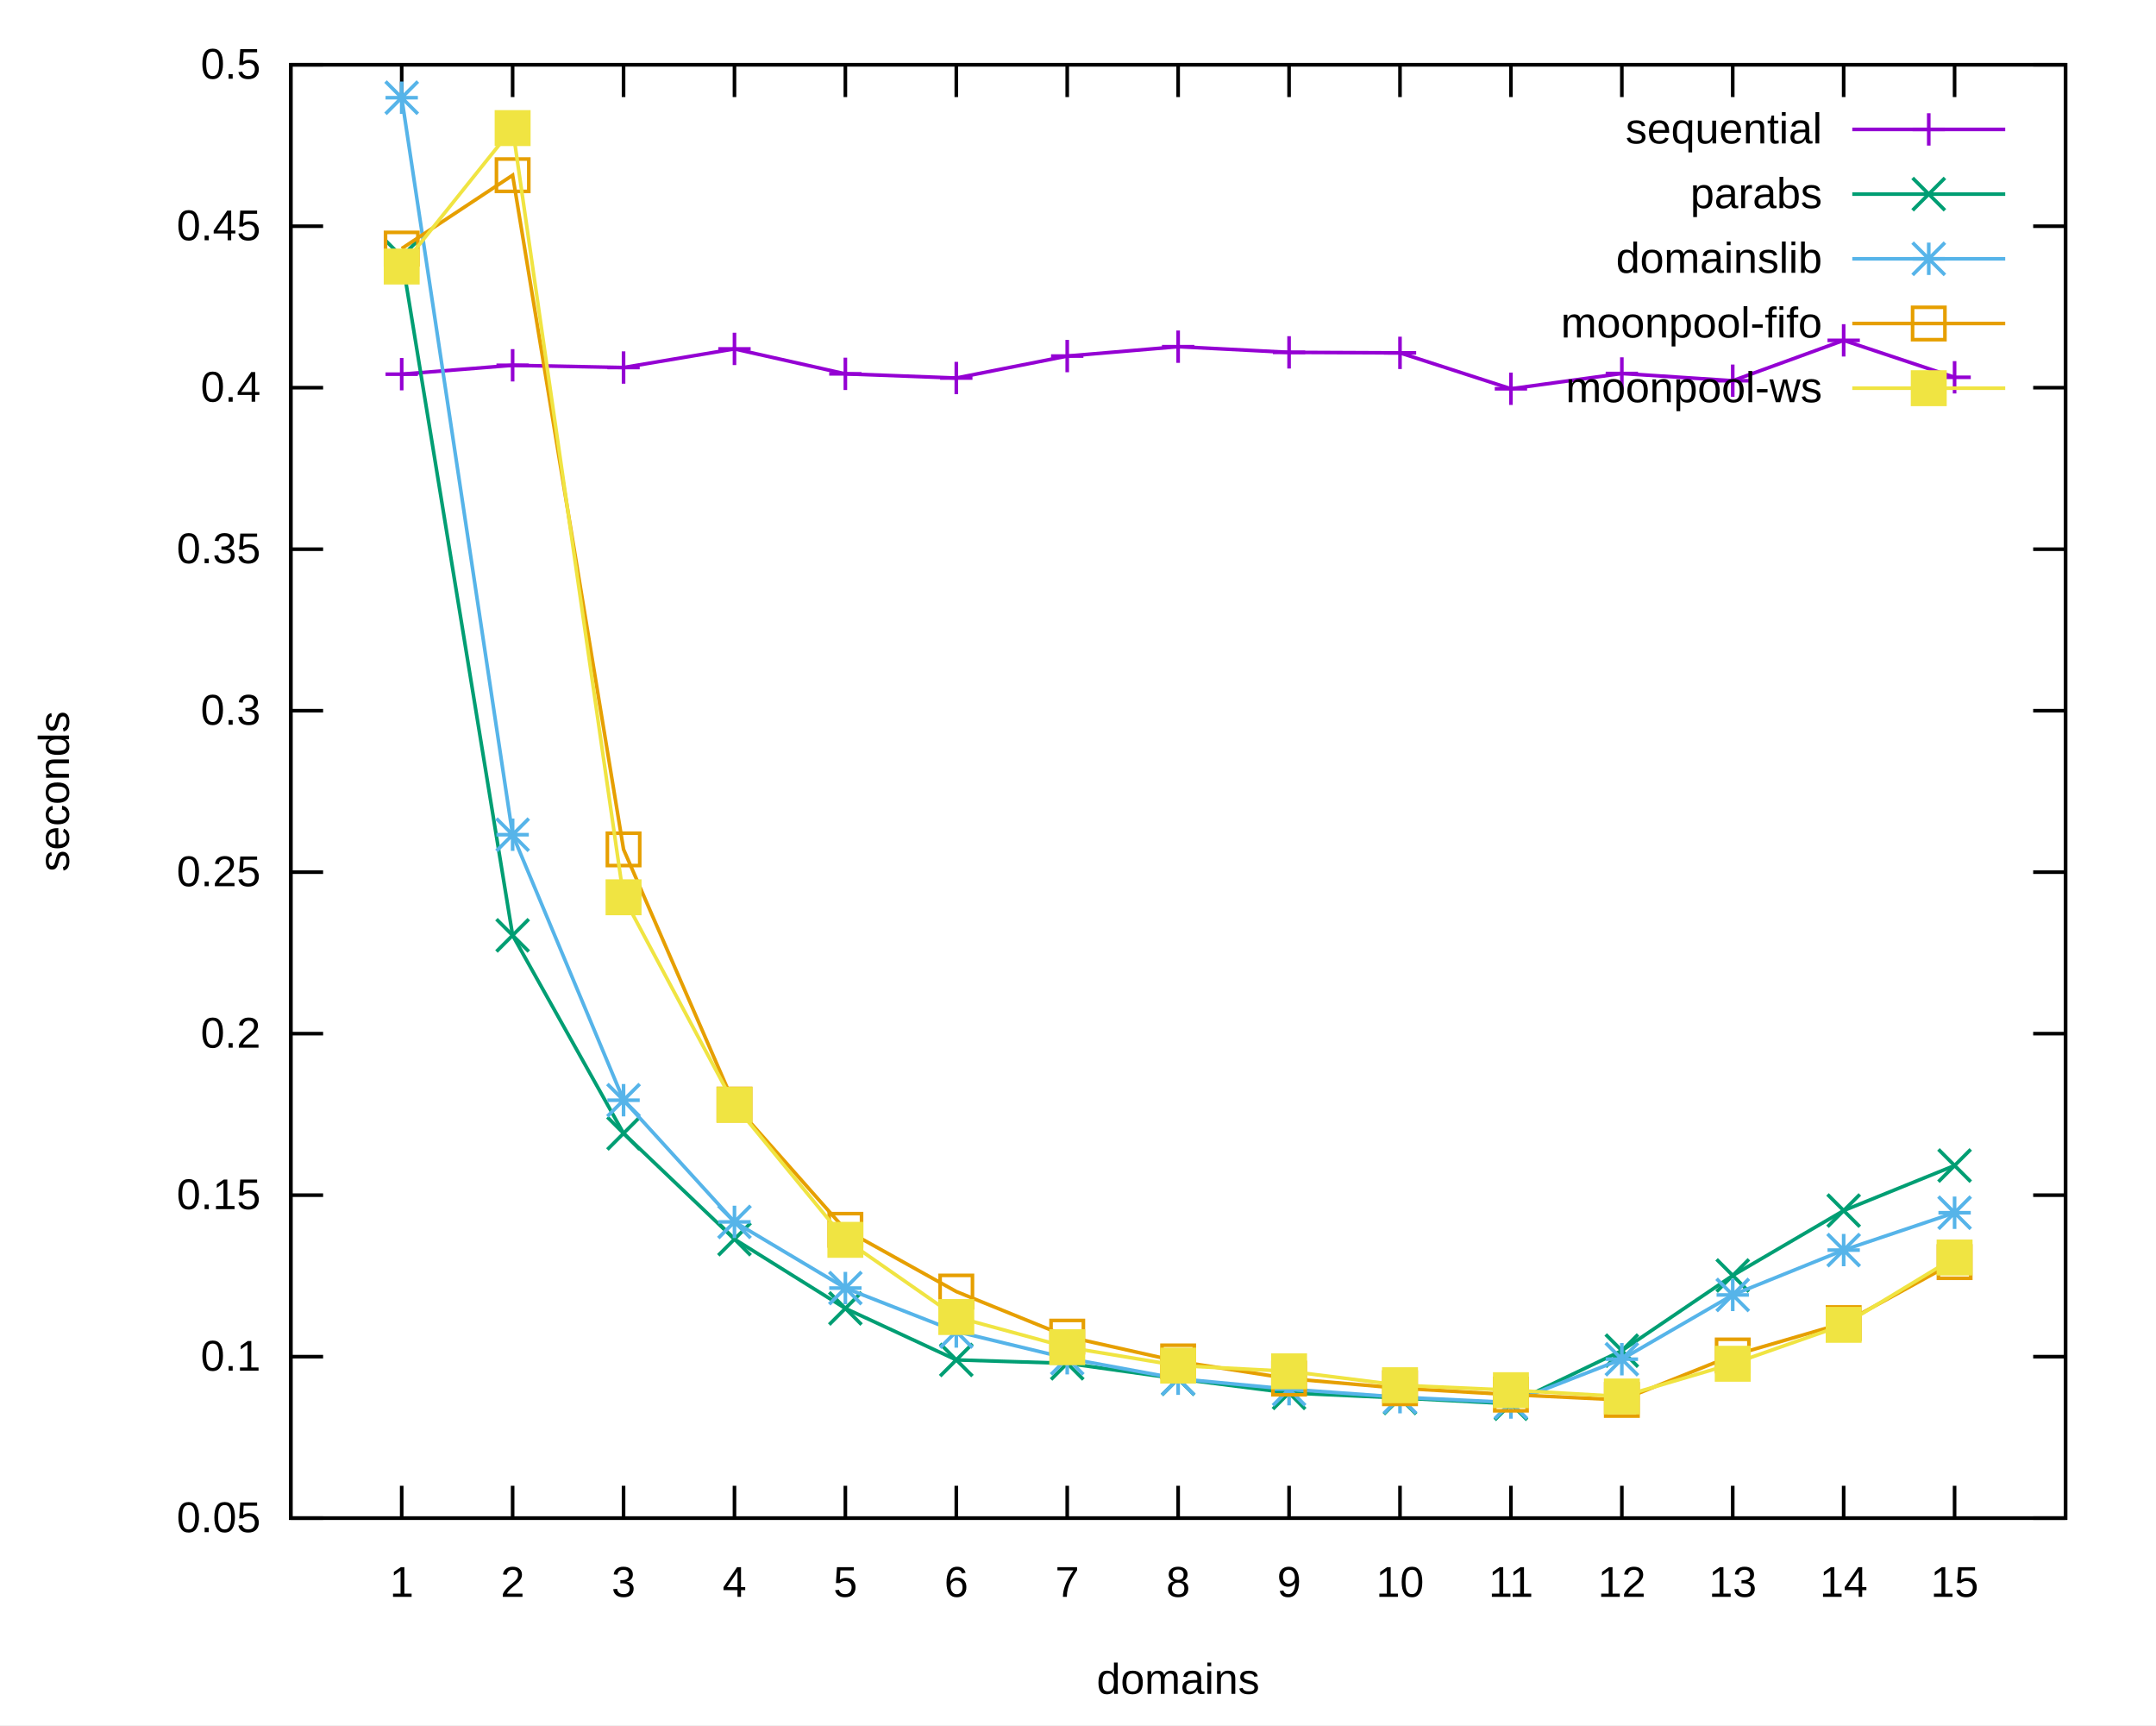
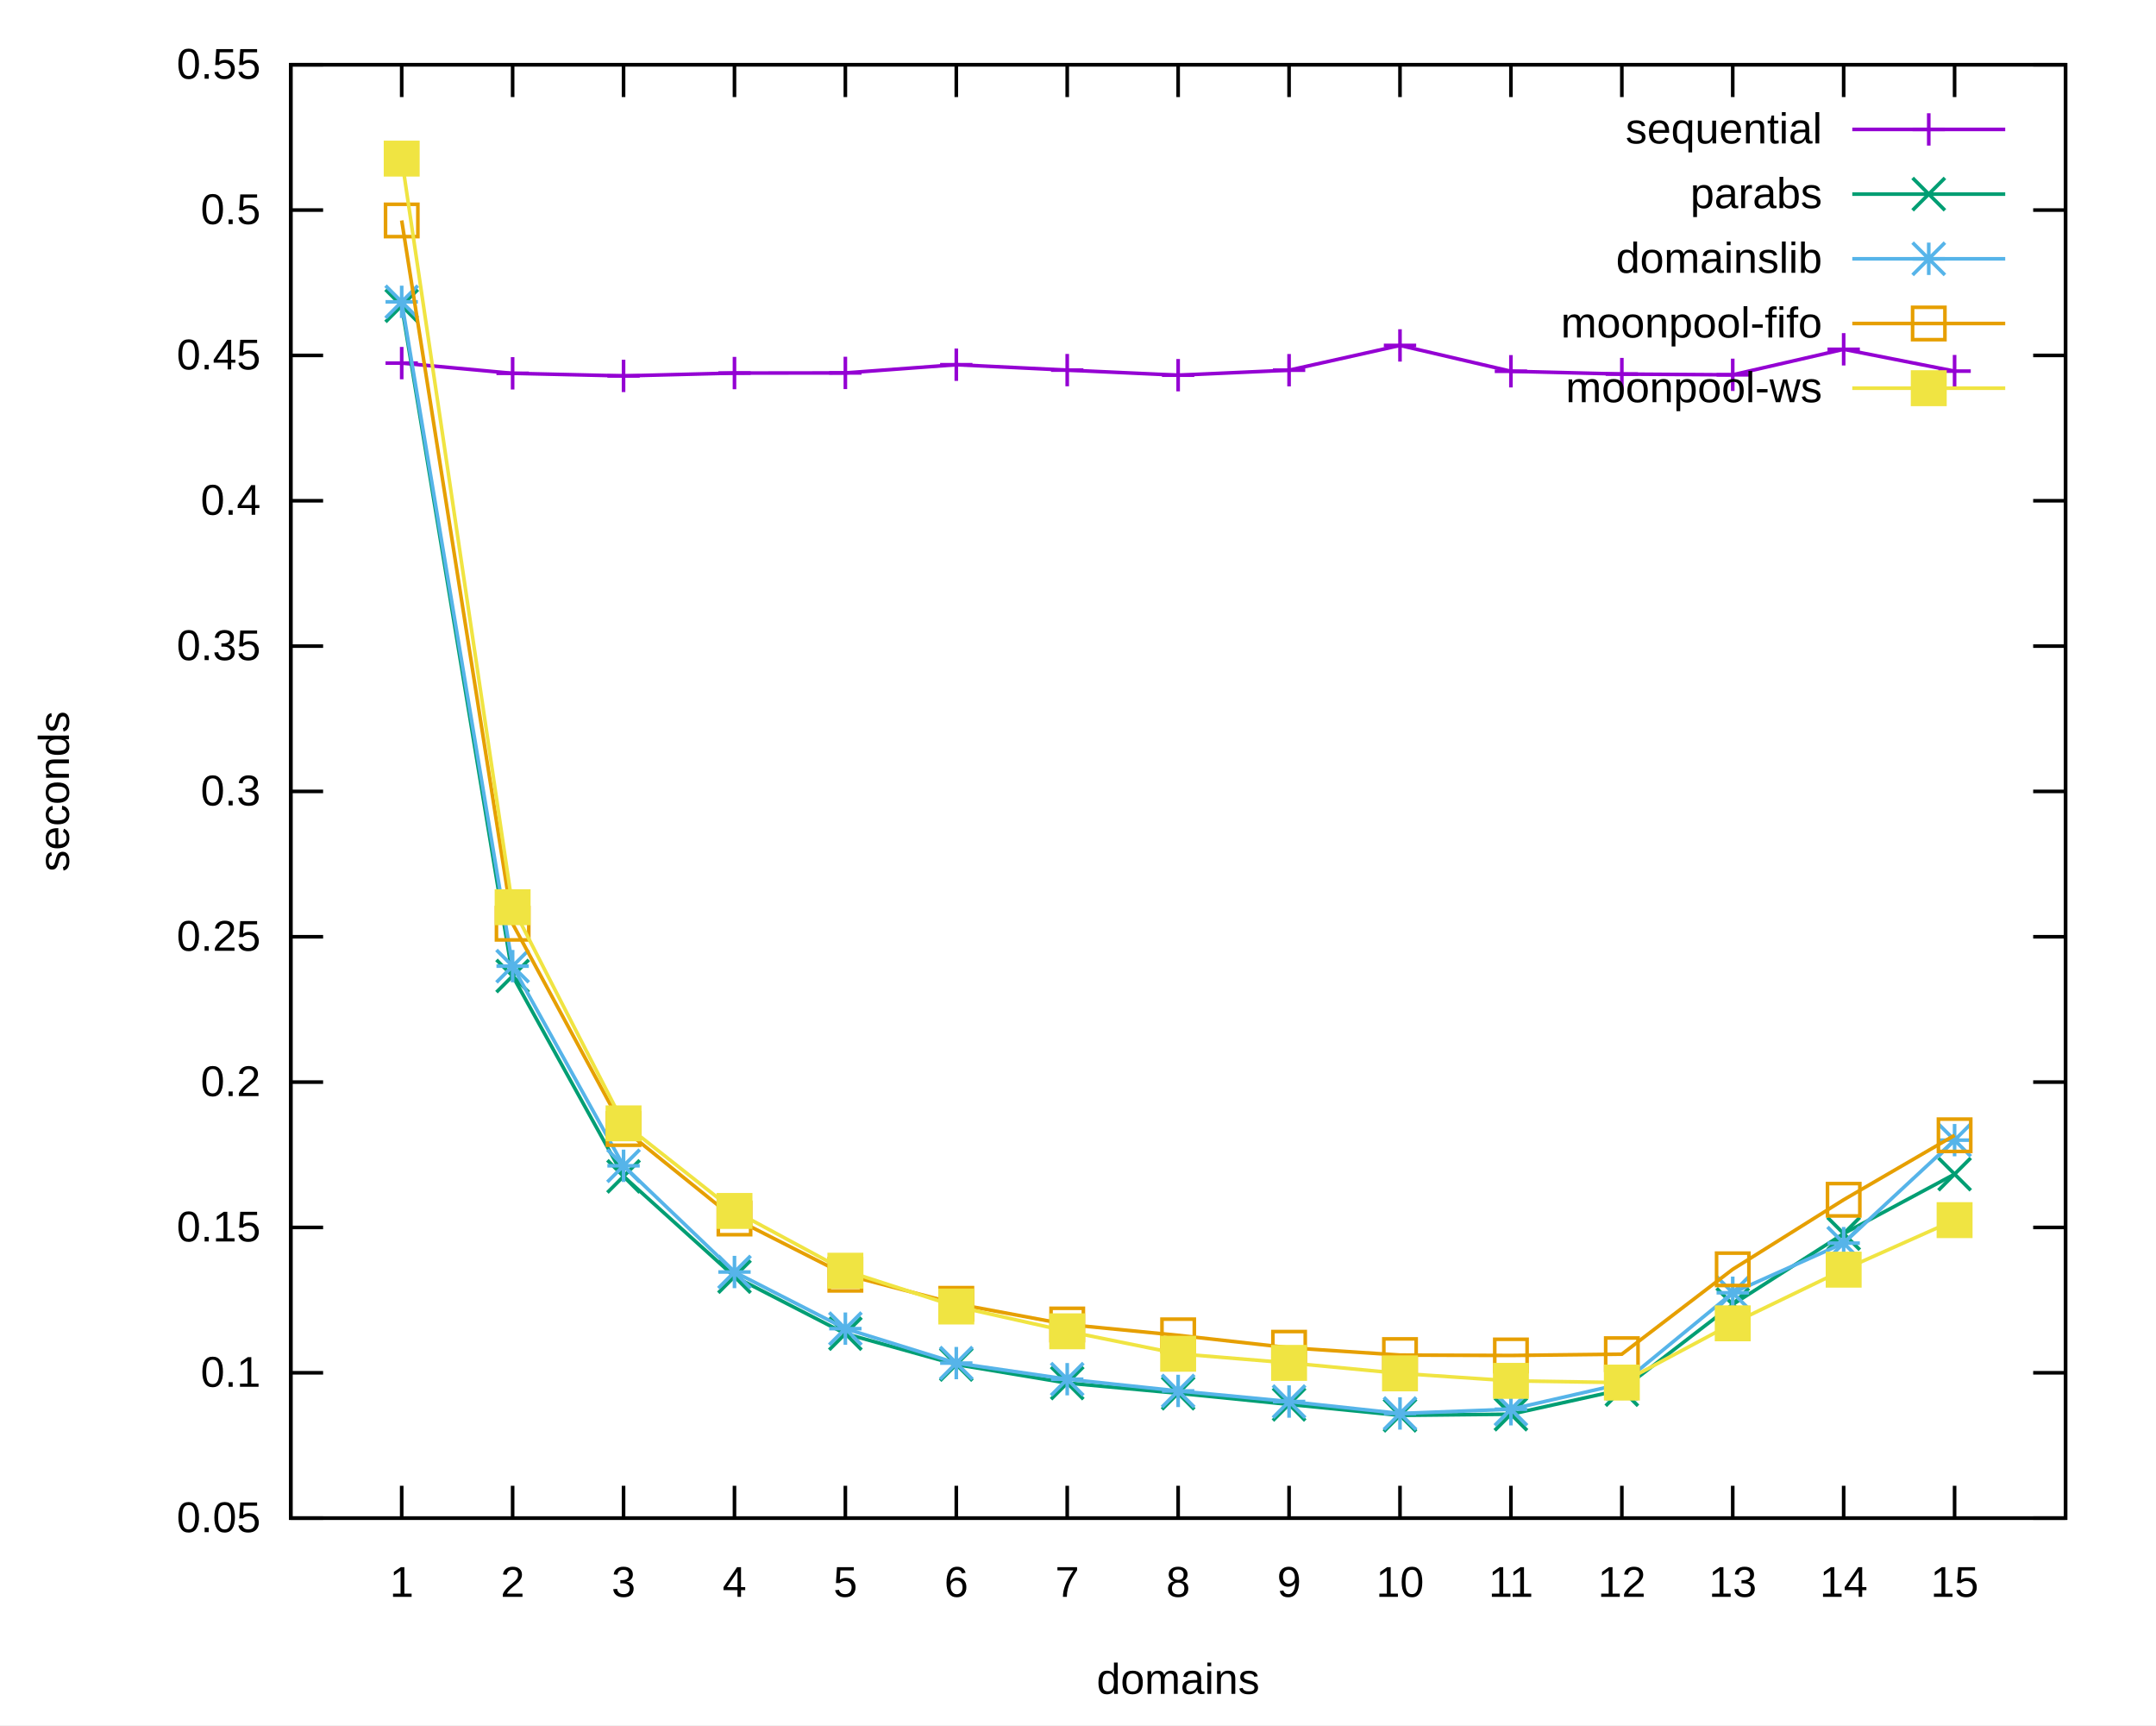
<svg xmlns="http://www.w3.org/2000/svg" xmlns:xlink="http://www.w3.org/1999/xlink" viewBox="0 0 600 480">
  <g id="gnuplot_canvas">
    <rect x="0" y="0" width="600" height="480" fill="#ffffff" />
    <defs>
      <circle id="gpDot" r="0.5" stroke-width="0.5" stroke="currentColor" />
      <path id="gpPt0" stroke-width="0.222" stroke="currentColor" d="M-1,0 h2 M0,-1 v2" />
      <path id="gpPt1" stroke-width="0.222" stroke="currentColor" d="M-1,-1 L1,1 M1,-1 L-1,1" />
      <path id="gpPt2" stroke-width="0.222" stroke="currentColor" d="M-1,0 L1,0 M0,-1 L0,1 M-1,-1 L1,1 M-1,1 L1,-1" />
      <rect id="gpPt3" stroke-width="0.222" stroke="currentColor" x="-1" y="-1" width="2" height="2" />
      <rect id="gpPt4" stroke-width="0.222" stroke="currentColor" fill="currentColor" x="-1" y="-1" width="2" height="2" />
      <circle id="gpPt5" stroke-width="0.222" stroke="currentColor" cx="0" cy="0" r="1" />
      <use xlink:href="#gpPt5" id="gpPt6" fill="currentColor" stroke="none" />
      <path id="gpPt7" stroke-width="0.222" stroke="currentColor" d="M0,-1.33 L-1.33,0.67 L1.33,0.67 z" />
      <use xlink:href="#gpPt7" id="gpPt8" fill="currentColor" stroke="none" />
      <use xlink:href="#gpPt7" id="gpPt9" stroke="currentColor" transform="rotate(180)" />
      <use xlink:href="#gpPt9" id="gpPt10" fill="currentColor" stroke="none" />
      <use xlink:href="#gpPt3" id="gpPt11" stroke="currentColor" transform="rotate(45)" />
      <use xlink:href="#gpPt11" id="gpPt12" fill="currentColor" stroke="none" />
      <path id="gpPt13" stroke-width="0.222" stroke="currentColor" d="M0,1.330 L1.265,0.411 L0.782,-1.067 L-0.782,-1.076 L-1.265,0.411 z" />
      <use xlink:href="#gpPt13" id="gpPt14" fill="currentColor" stroke="none" />
      <filter id="textbox" filterUnits="objectBoundingBox" x="0" y="0" height="1" width="1">
        <feFlood flood-color="#FFFFFF" flood-opacity="1" result="bgnd" />
        <feComposite in="SourceGraphic" in2="bgnd" operator="atop" />
      </filter>
      <filter id="greybox" filterUnits="objectBoundingBox" x="0" y="0" height="1" width="1">
        <feFlood flood-color="lightgrey" flood-opacity="1" result="grey" />
        <feComposite in="SourceGraphic" in2="grey" operator="atop" />
      </filter>
    </defs>
    <g fill="none" color="#FFFFFF" stroke="currentColor" stroke-width="1.00" stroke-linecap="butt" stroke-linejoin="miter">
</g>
    <g fill="none" color="black" stroke="currentColor" stroke-width="1.00" stroke-linecap="butt" stroke-linejoin="miter">
      <path stroke="black" d="M80.92,422.40 L89.92,422.40 M574.82,422.40 L565.82,422.40  " />
      <g transform="translate(72.53,426.30)" stroke="none" fill="black" font-family="Arial" font-size="12.00" text-anchor="end">
        <text>
          <tspan font-family="Arial"> 0.05</tspan>
        </text>
      </g>
    </g>
    <g fill="none" color="black" stroke="currentColor" stroke-width="1.00" stroke-linecap="butt" stroke-linejoin="miter">
-       <path stroke="black" d="M80.92,377.47 L89.92,377.47 M574.82,377.47 L565.82,377.47  " />
-       <g transform="translate(72.53,381.37)" stroke="none" fill="black" font-family="Arial" font-size="12.00" text-anchor="end">
+       <path stroke="black" d="M80.92,381.96 L89.92,381.96 M574.82,381.96 L565.82,381.96  " />
+       <g transform="translate(72.53,385.86)" stroke="none" fill="black" font-family="Arial" font-size="12.00" text-anchor="end">
        <text>
          <tspan font-family="Arial"> 0.1</tspan>
        </text>
      </g>
    </g>
    <g fill="none" color="black" stroke="currentColor" stroke-width="1.00" stroke-linecap="butt" stroke-linejoin="miter">
-       <path stroke="black" d="M80.92,332.54 L89.92,332.54 M574.82,332.54 L565.82,332.54  " />
-       <g transform="translate(72.53,336.44)" stroke="none" fill="black" font-family="Arial" font-size="12.00" text-anchor="end">
+       <path stroke="black" d="M80.92,341.52 L89.92,341.52 M574.82,341.52 L565.82,341.52  " />
+       <g transform="translate(72.53,345.42)" stroke="none" fill="black" font-family="Arial" font-size="12.00" text-anchor="end">
        <text>
          <tspan font-family="Arial"> 0.15</tspan>
        </text>
      </g>
    </g>
    <g fill="none" color="black" stroke="currentColor" stroke-width="1.00" stroke-linecap="butt" stroke-linejoin="miter">
-       <path stroke="black" d="M80.92,287.60 L89.92,287.60 M574.82,287.60 L565.82,287.60  " />
-       <g transform="translate(72.53,291.50)" stroke="none" fill="black" font-family="Arial" font-size="12.00" text-anchor="end">
+       <path stroke="black" d="M80.92,301.08 L89.92,301.08 M574.82,301.08 L565.82,301.08  " />
+       <g transform="translate(72.53,304.98)" stroke="none" fill="black" font-family="Arial" font-size="12.00" text-anchor="end">
        <text>
          <tspan font-family="Arial"> 0.2</tspan>
        </text>
      </g>
    </g>
    <g fill="none" color="black" stroke="currentColor" stroke-width="1.00" stroke-linecap="butt" stroke-linejoin="miter">
-       <path stroke="black" d="M80.92,242.67 L89.92,242.67 M574.82,242.67 L565.82,242.67  " />
-       <g transform="translate(72.53,246.57)" stroke="none" fill="black" font-family="Arial" font-size="12.00" text-anchor="end">
+       <path stroke="black" d="M80.92,260.64 L89.92,260.64 M574.82,260.64 L565.82,260.64  " />
+       <g transform="translate(72.53,264.54)" stroke="none" fill="black" font-family="Arial" font-size="12.00" text-anchor="end">
        <text>
          <tspan font-family="Arial"> 0.25</tspan>
        </text>
      </g>
    </g>
    <g fill="none" color="black" stroke="currentColor" stroke-width="1.00" stroke-linecap="butt" stroke-linejoin="miter">
-       <path stroke="black" d="M80.92,197.74 L89.92,197.74 M574.82,197.74 L565.82,197.74  " />
-       <g transform="translate(72.53,201.64)" stroke="none" fill="black" font-family="Arial" font-size="12.00" text-anchor="end">
+       <path stroke="black" d="M80.92,220.20 L89.92,220.20 M574.82,220.20 L565.82,220.20  " />
+       <g transform="translate(72.53,224.10)" stroke="none" fill="black" font-family="Arial" font-size="12.00" text-anchor="end">
        <text>
          <tspan font-family="Arial"> 0.3</tspan>
        </text>
      </g>
    </g>
    <g fill="none" color="black" stroke="currentColor" stroke-width="1.00" stroke-linecap="butt" stroke-linejoin="miter">
-       <path stroke="black" d="M80.92,152.81 L89.92,152.81 M574.82,152.81 L565.82,152.81  " />
-       <g transform="translate(72.53,156.71)" stroke="none" fill="black" font-family="Arial" font-size="12.00" text-anchor="end">
+       <path stroke="black" d="M80.92,179.77 L89.92,179.77 M574.82,179.77 L565.82,179.77  " />
+       <g transform="translate(72.53,183.67)" stroke="none" fill="black" font-family="Arial" font-size="12.00" text-anchor="end">
        <text>
          <tspan font-family="Arial"> 0.35</tspan>
        </text>
      </g>
    </g>
    <g fill="none" color="black" stroke="currentColor" stroke-width="1.00" stroke-linecap="butt" stroke-linejoin="miter">
-       <path stroke="black" d="M80.92,107.87 L89.92,107.87 M574.82,107.87 L565.82,107.87  " />
-       <g transform="translate(72.53,111.77)" stroke="none" fill="black" font-family="Arial" font-size="12.00" text-anchor="end">
+       <path stroke="black" d="M80.92,139.33 L89.92,139.33 M574.82,139.33 L565.82,139.33  " />
+       <g transform="translate(72.53,143.23)" stroke="none" fill="black" font-family="Arial" font-size="12.00" text-anchor="end">
        <text>
          <tspan font-family="Arial"> 0.4</tspan>
        </text>
      </g>
    </g>
    <g fill="none" color="black" stroke="currentColor" stroke-width="1.00" stroke-linecap="butt" stroke-linejoin="miter">
-       <path stroke="black" d="M80.92,62.94 L89.92,62.94 M574.82,62.94 L565.82,62.94  " />
-       <g transform="translate(72.53,66.84)" stroke="none" fill="black" font-family="Arial" font-size="12.00" text-anchor="end">
+       <path stroke="black" d="M80.92,98.89 L89.92,98.89 M574.82,98.89 L565.82,98.89  " />
+       <g transform="translate(72.53,102.79)" stroke="none" fill="black" font-family="Arial" font-size="12.00" text-anchor="end">
        <text>
          <tspan font-family="Arial"> 0.45</tspan>
+         </text>
+       </g>
+     </g>
+     <g fill="none" color="black" stroke="currentColor" stroke-width="1.00" stroke-linecap="butt" stroke-linejoin="miter">
+       <path stroke="black" d="M80.92,58.45 L89.92,58.45 M574.82,58.45 L565.82,58.45  " />
+       <g transform="translate(72.53,62.35)" stroke="none" fill="black" font-family="Arial" font-size="12.00" text-anchor="end">
+         <text>
+           <tspan font-family="Arial"> 0.5</tspan>
        </text>
      </g>
    </g>
    <g fill="none" color="black" stroke="currentColor" stroke-width="1.00" stroke-linecap="butt" stroke-linejoin="miter">
      <path stroke="black" d="M80.92,18.01 L89.92,18.01 M574.82,18.01 L565.82,18.01  " />
      <g transform="translate(72.53,21.91)" stroke="none" fill="black" font-family="Arial" font-size="12.00" text-anchor="end">
        <text>
-           <tspan font-family="Arial"> 0.5</tspan>
+           <tspan font-family="Arial"> 0.55</tspan>
        </text>
      </g>
    </g>
    <g fill="none" color="black" stroke="currentColor" stroke-width="1.00" stroke-linecap="butt" stroke-linejoin="miter">
      <path stroke="black" d="M111.79,422.40 L111.79,413.40 M111.79,18.01 L111.79,27.01  " />
      <g transform="translate(111.79,444.30)" stroke="none" fill="black" font-family="Arial" font-size="12.00" text-anchor="middle">
        <text>
          <tspan font-family="Arial"> 1</tspan>
        </text>
      </g>
    </g>
    <g fill="none" color="black" stroke="currentColor" stroke-width="1.00" stroke-linecap="butt" stroke-linejoin="miter">
      <path stroke="black" d="M142.66,422.40 L142.66,413.40 M142.66,18.01 L142.66,27.01  " />
      <g transform="translate(142.66,444.30)" stroke="none" fill="black" font-family="Arial" font-size="12.00" text-anchor="middle">
        <text>
          <tspan font-family="Arial"> 2</tspan>
        </text>
      </g>
    </g>
    <g fill="none" color="black" stroke="currentColor" stroke-width="1.00" stroke-linecap="butt" stroke-linejoin="miter">
      <path stroke="black" d="M173.53,422.40 L173.53,413.40 M173.53,18.01 L173.53,27.01  " />
      <g transform="translate(173.53,444.30)" stroke="none" fill="black" font-family="Arial" font-size="12.00" text-anchor="middle">
        <text>
          <tspan font-family="Arial"> 3</tspan>
        </text>
      </g>
    </g>
    <g fill="none" color="black" stroke="currentColor" stroke-width="1.00" stroke-linecap="butt" stroke-linejoin="miter">
      <path stroke="black" d="M204.40,422.40 L204.40,413.40 M204.40,18.01 L204.40,27.01  " />
      <g transform="translate(204.40,444.30)" stroke="none" fill="black" font-family="Arial" font-size="12.00" text-anchor="middle">
        <text>
          <tspan font-family="Arial"> 4</tspan>
        </text>
      </g>
    </g>
    <g fill="none" color="black" stroke="currentColor" stroke-width="1.00" stroke-linecap="butt" stroke-linejoin="miter">
      <path stroke="black" d="M235.26,422.40 L235.26,413.40 M235.26,18.01 L235.26,27.01  " />
      <g transform="translate(235.26,444.30)" stroke="none" fill="black" font-family="Arial" font-size="12.00" text-anchor="middle">
        <text>
          <tspan font-family="Arial"> 5</tspan>
        </text>
      </g>
    </g>
    <g fill="none" color="black" stroke="currentColor" stroke-width="1.00" stroke-linecap="butt" stroke-linejoin="miter">
      <path stroke="black" d="M266.13,422.40 L266.13,413.40 M266.13,18.01 L266.13,27.01  " />
      <g transform="translate(266.13,444.30)" stroke="none" fill="black" font-family="Arial" font-size="12.00" text-anchor="middle">
        <text>
          <tspan font-family="Arial"> 6</tspan>
        </text>
      </g>
    </g>
    <g fill="none" color="black" stroke="currentColor" stroke-width="1.00" stroke-linecap="butt" stroke-linejoin="miter">
      <path stroke="black" d="M297.00,422.40 L297.00,413.40 M297.00,18.01 L297.00,27.01  " />
      <g transform="translate(297.00,444.30)" stroke="none" fill="black" font-family="Arial" font-size="12.00" text-anchor="middle">
        <text>
          <tspan font-family="Arial"> 7</tspan>
        </text>
      </g>
    </g>
    <g fill="none" color="black" stroke="currentColor" stroke-width="1.00" stroke-linecap="butt" stroke-linejoin="miter">
      <path stroke="black" d="M327.87,422.40 L327.87,413.40 M327.87,18.01 L327.87,27.01  " />
      <g transform="translate(327.87,444.30)" stroke="none" fill="black" font-family="Arial" font-size="12.00" text-anchor="middle">
        <text>
          <tspan font-family="Arial"> 8</tspan>
        </text>
      </g>
    </g>
    <g fill="none" color="black" stroke="currentColor" stroke-width="1.00" stroke-linecap="butt" stroke-linejoin="miter">
      <path stroke="black" d="M358.74,422.40 L358.74,413.40 M358.74,18.01 L358.74,27.01  " />
      <g transform="translate(358.74,444.30)" stroke="none" fill="black" font-family="Arial" font-size="12.00" text-anchor="middle">
        <text>
          <tspan font-family="Arial"> 9</tspan>
        </text>
      </g>
    </g>
    <g fill="none" color="black" stroke="currentColor" stroke-width="1.00" stroke-linecap="butt" stroke-linejoin="miter">
      <path stroke="black" d="M389.61,422.40 L389.61,413.40 M389.61,18.01 L389.61,27.01  " />
      <g transform="translate(389.61,444.30)" stroke="none" fill="black" font-family="Arial" font-size="12.00" text-anchor="middle">
        <text>
          <tspan font-family="Arial"> 10</tspan>
        </text>
      </g>
    </g>
    <g fill="none" color="black" stroke="currentColor" stroke-width="1.00" stroke-linecap="butt" stroke-linejoin="miter">
      <path stroke="black" d="M420.48,422.40 L420.48,413.40 M420.48,18.01 L420.48,27.01  " />
      <g transform="translate(420.48,444.30)" stroke="none" fill="black" font-family="Arial" font-size="12.00" text-anchor="middle">
        <text>
          <tspan font-family="Arial"> 11</tspan>
        </text>
      </g>
    </g>
    <g fill="none" color="black" stroke="currentColor" stroke-width="1.00" stroke-linecap="butt" stroke-linejoin="miter">
      <path stroke="black" d="M451.35,422.40 L451.35,413.40 M451.35,18.01 L451.35,27.01  " />
      <g transform="translate(451.35,444.30)" stroke="none" fill="black" font-family="Arial" font-size="12.00" text-anchor="middle">
        <text>
          <tspan font-family="Arial"> 12</tspan>
        </text>
      </g>
    </g>
    <g fill="none" color="black" stroke="currentColor" stroke-width="1.00" stroke-linecap="butt" stroke-linejoin="miter">
      <path stroke="black" d="M482.21,422.40 L482.21,413.40 M482.21,18.01 L482.21,27.01  " />
      <g transform="translate(482.21,444.30)" stroke="none" fill="black" font-family="Arial" font-size="12.00" text-anchor="middle">
        <text>
          <tspan font-family="Arial"> 13</tspan>
        </text>
      </g>
    </g>
    <g fill="none" color="black" stroke="currentColor" stroke-width="1.00" stroke-linecap="butt" stroke-linejoin="miter">
      <path stroke="black" d="M513.08,422.40 L513.08,413.40 M513.08,18.01 L513.08,27.01  " />
      <g transform="translate(513.08,444.30)" stroke="none" fill="black" font-family="Arial" font-size="12.00" text-anchor="middle">
        <text>
          <tspan font-family="Arial"> 14</tspan>
        </text>
      </g>
    </g>
    <g fill="none" color="black" stroke="currentColor" stroke-width="1.00" stroke-linecap="butt" stroke-linejoin="miter">
      <path stroke="black" d="M543.95,422.40 L543.95,413.40 M543.95,18.01 L543.95,27.01  " />
      <g transform="translate(543.95,444.30)" stroke="none" fill="black" font-family="Arial" font-size="12.00" text-anchor="middle">
        <text>
          <tspan font-family="Arial"> 15</tspan>
        </text>
      </g>
    </g>
    <g fill="none" color="black" stroke="currentColor" stroke-width="1.00" stroke-linecap="butt" stroke-linejoin="miter">
</g>
    <g fill="none" color="black" stroke="currentColor" stroke-width="1.00" stroke-linecap="butt" stroke-linejoin="miter">
      <path stroke="black" d="M80.92,18.01 L80.92,422.40 L574.82,422.40 L574.82,18.01 L80.92,18.01 Z  " />
    </g>
    <g fill="none" color="black" stroke="currentColor" stroke-width="1.00" stroke-linecap="butt" stroke-linejoin="miter">
</g>
    <g id="gnuplot_plot_1">
      <g fill="none" color="black" stroke="currentColor" stroke-width="1.00" stroke-linecap="butt" stroke-linejoin="miter">
        <g transform="translate(507.09,39.91)" stroke="none" fill="black" font-family="Arial" font-size="12.00" text-anchor="end">
          <text>
            <tspan font-family="Arial">sequential</tspan>
          </text>
        </g>
      </g>
      <g fill="none" color="black" stroke="currentColor" stroke-width="1.00" stroke-linecap="butt" stroke-linejoin="miter">
-         <path stroke="rgb(148,   0, 211)" d="M515.48,36.01 L558.04,36.01 M111.79,104.11 L142.66,101.64 L173.53,102.26 L204.40,97.08 L235.26,104.02 L266.13,105.18   L297.00,99.07 L327.87,96.46 L358.74,98.04 L389.61,98.18 L420.48,108.17 L451.35,103.92 L482.21,105.93 L513.08,94.70   L543.95,104.98  " />
-         <use xlink:href="#gpPt0" transform="translate(111.79,104.11) scale(4.50)" color="rgb(148,   0, 211)" />
-         <use xlink:href="#gpPt0" transform="translate(142.66,101.64) scale(4.50)" color="rgb(148,   0, 211)" />
-         <use xlink:href="#gpPt0" transform="translate(173.53,102.26) scale(4.50)" color="rgb(148,   0, 211)" />
-         <use xlink:href="#gpPt0" transform="translate(204.40,97.08) scale(4.50)" color="rgb(148,   0, 211)" />
-         <use xlink:href="#gpPt0" transform="translate(235.26,104.02) scale(4.50)" color="rgb(148,   0, 211)" />
-         <use xlink:href="#gpPt0" transform="translate(266.13,105.18) scale(4.50)" color="rgb(148,   0, 211)" />
-         <use xlink:href="#gpPt0" transform="translate(297.00,99.07) scale(4.50)" color="rgb(148,   0, 211)" />
-         <use xlink:href="#gpPt0" transform="translate(327.87,96.46) scale(4.50)" color="rgb(148,   0, 211)" />
-         <use xlink:href="#gpPt0" transform="translate(358.74,98.04) scale(4.50)" color="rgb(148,   0, 211)" />
-         <use xlink:href="#gpPt0" transform="translate(389.61,98.18) scale(4.50)" color="rgb(148,   0, 211)" />
-         <use xlink:href="#gpPt0" transform="translate(420.48,108.17) scale(4.50)" color="rgb(148,   0, 211)" />
-         <use xlink:href="#gpPt0" transform="translate(451.35,103.92) scale(4.50)" color="rgb(148,   0, 211)" />
-         <use xlink:href="#gpPt0" transform="translate(482.21,105.93) scale(4.50)" color="rgb(148,   0, 211)" />
-         <use xlink:href="#gpPt0" transform="translate(513.08,94.70) scale(4.50)" color="rgb(148,   0, 211)" />
-         <use xlink:href="#gpPt0" transform="translate(543.95,104.98) scale(4.50)" color="rgb(148,   0, 211)" />
+         <path stroke="rgb(148,   0, 211)" d="M515.48,36.01 L558.04,36.01 M111.79,101.03 L142.66,103.87 L173.53,104.59 L204.40,103.80 L235.26,103.76 L266.13,101.48   L297.00,102.98 L327.87,104.39 L358.74,103.00 L389.61,96.11 L420.48,103.30 L451.35,104.08 L482.21,104.29 L513.08,97.19   L543.95,103.26  " />
+         <use xlink:href="#gpPt0" transform="translate(111.79,101.03) scale(4.50)" color="rgb(148,   0, 211)" />
+         <use xlink:href="#gpPt0" transform="translate(142.66,103.87) scale(4.50)" color="rgb(148,   0, 211)" />
+         <use xlink:href="#gpPt0" transform="translate(173.53,104.59) scale(4.50)" color="rgb(148,   0, 211)" />
+         <use xlink:href="#gpPt0" transform="translate(204.40,103.80) scale(4.50)" color="rgb(148,   0, 211)" />
+         <use xlink:href="#gpPt0" transform="translate(235.26,103.76) scale(4.50)" color="rgb(148,   0, 211)" />
+         <use xlink:href="#gpPt0" transform="translate(266.13,101.48) scale(4.50)" color="rgb(148,   0, 211)" />
+         <use xlink:href="#gpPt0" transform="translate(297.00,102.98) scale(4.50)" color="rgb(148,   0, 211)" />
+         <use xlink:href="#gpPt0" transform="translate(327.87,104.39) scale(4.50)" color="rgb(148,   0, 211)" />
+         <use xlink:href="#gpPt0" transform="translate(358.74,103.00) scale(4.50)" color="rgb(148,   0, 211)" />
+         <use xlink:href="#gpPt0" transform="translate(389.61,96.11) scale(4.50)" color="rgb(148,   0, 211)" />
+         <use xlink:href="#gpPt0" transform="translate(420.48,103.30) scale(4.50)" color="rgb(148,   0, 211)" />
+         <use xlink:href="#gpPt0" transform="translate(451.35,104.08) scale(4.50)" color="rgb(148,   0, 211)" />
+         <use xlink:href="#gpPt0" transform="translate(482.21,104.29) scale(4.50)" color="rgb(148,   0, 211)" />
+         <use xlink:href="#gpPt0" transform="translate(513.08,97.19) scale(4.50)" color="rgb(148,   0, 211)" />
+         <use xlink:href="#gpPt0" transform="translate(543.95,103.26) scale(4.50)" color="rgb(148,   0, 211)" />
        <use xlink:href="#gpPt0" transform="translate(536.76,36.01) scale(4.50)" color="rgb(148,   0, 211)" />
      </g>
    </g>
    <g id="gnuplot_plot_2">
      <g fill="none" color="black" stroke="currentColor" stroke-width="1.00" stroke-linecap="butt" stroke-linejoin="miter">
        <g transform="translate(507.09,57.91)" stroke="none" fill="black" font-family="Arial" font-size="12.00" text-anchor="end">
          <text>
            <tspan font-family="Arial">parabs</tspan>
          </text>
        </g>
      </g>
      <g fill="none" color="black" stroke="currentColor" stroke-width="1.00" stroke-linecap="butt" stroke-linejoin="miter">
-         <path stroke="rgb(  0, 158, 115)" d="M515.48,54.01 L558.04,54.01 M111.79,71.41 L142.66,260.25 L173.53,315.34 L204.40,344.78 L235.26,364.05 L266.13,378.38   L297.00,379.33 L327.87,383.64 L358.74,387.56 L389.61,388.97 L420.48,390.58 L451.35,375.80 L482.21,354.89 L513.08,336.83   L543.95,324.30  " />
-         <use xlink:href="#gpPt1" transform="translate(111.79,71.41) scale(4.50)" color="rgb(  0, 158, 115)" />
-         <use xlink:href="#gpPt1" transform="translate(142.66,260.25) scale(4.50)" color="rgb(  0, 158, 115)" />
-         <use xlink:href="#gpPt1" transform="translate(173.53,315.34) scale(4.50)" color="rgb(  0, 158, 115)" />
-         <use xlink:href="#gpPt1" transform="translate(204.40,344.78) scale(4.50)" color="rgb(  0, 158, 115)" />
-         <use xlink:href="#gpPt1" transform="translate(235.26,364.05) scale(4.50)" color="rgb(  0, 158, 115)" />
-         <use xlink:href="#gpPt1" transform="translate(266.13,378.38) scale(4.50)" color="rgb(  0, 158, 115)" />
-         <use xlink:href="#gpPt1" transform="translate(297.00,379.33) scale(4.50)" color="rgb(  0, 158, 115)" />
-         <use xlink:href="#gpPt1" transform="translate(327.87,383.64) scale(4.50)" color="rgb(  0, 158, 115)" />
-         <use xlink:href="#gpPt1" transform="translate(358.74,387.56) scale(4.50)" color="rgb(  0, 158, 115)" />
-         <use xlink:href="#gpPt1" transform="translate(389.61,388.97) scale(4.50)" color="rgb(  0, 158, 115)" />
-         <use xlink:href="#gpPt1" transform="translate(420.48,390.58) scale(4.50)" color="rgb(  0, 158, 115)" />
-         <use xlink:href="#gpPt1" transform="translate(451.35,375.80) scale(4.50)" color="rgb(  0, 158, 115)" />
-         <use xlink:href="#gpPt1" transform="translate(482.21,354.89) scale(4.50)" color="rgb(  0, 158, 115)" />
-         <use xlink:href="#gpPt1" transform="translate(513.08,336.83) scale(4.50)" color="rgb(  0, 158, 115)" />
-         <use xlink:href="#gpPt1" transform="translate(543.95,324.30) scale(4.50)" color="rgb(  0, 158, 115)" />
+         <path stroke="rgb(  0, 158, 115)" d="M515.48,54.01 L558.04,54.01 M111.79,85.07 L142.66,271.56 L173.53,327.31 L204.40,355.21 L235.26,371.08 L266.13,379.67   L297.00,384.82 L327.87,387.66 L358.74,390.76 L389.61,393.81 L420.48,393.49 L451.35,386.66 L482.21,362.94 L513.08,343.24   L543.95,326.69  " />
+         <use xlink:href="#gpPt1" transform="translate(111.79,85.07) scale(4.50)" color="rgb(  0, 158, 115)" />
+         <use xlink:href="#gpPt1" transform="translate(142.66,271.56) scale(4.50)" color="rgb(  0, 158, 115)" />
+         <use xlink:href="#gpPt1" transform="translate(173.53,327.31) scale(4.50)" color="rgb(  0, 158, 115)" />
+         <use xlink:href="#gpPt1" transform="translate(204.40,355.21) scale(4.50)" color="rgb(  0, 158, 115)" />
+         <use xlink:href="#gpPt1" transform="translate(235.26,371.08) scale(4.50)" color="rgb(  0, 158, 115)" />
+         <use xlink:href="#gpPt1" transform="translate(266.13,379.67) scale(4.50)" color="rgb(  0, 158, 115)" />
+         <use xlink:href="#gpPt1" transform="translate(297.00,384.82) scale(4.50)" color="rgb(  0, 158, 115)" />
+         <use xlink:href="#gpPt1" transform="translate(327.87,387.66) scale(4.50)" color="rgb(  0, 158, 115)" />
+         <use xlink:href="#gpPt1" transform="translate(358.74,390.76) scale(4.50)" color="rgb(  0, 158, 115)" />
+         <use xlink:href="#gpPt1" transform="translate(389.61,393.81) scale(4.50)" color="rgb(  0, 158, 115)" />
+         <use xlink:href="#gpPt1" transform="translate(420.48,393.49) scale(4.50)" color="rgb(  0, 158, 115)" />
+         <use xlink:href="#gpPt1" transform="translate(451.35,386.66) scale(4.50)" color="rgb(  0, 158, 115)" />
+         <use xlink:href="#gpPt1" transform="translate(482.21,362.94) scale(4.50)" color="rgb(  0, 158, 115)" />
+         <use xlink:href="#gpPt1" transform="translate(513.08,343.24) scale(4.50)" color="rgb(  0, 158, 115)" />
+         <use xlink:href="#gpPt1" transform="translate(543.95,326.69) scale(4.50)" color="rgb(  0, 158, 115)" />
        <use xlink:href="#gpPt1" transform="translate(536.76,54.01) scale(4.50)" color="rgb(  0, 158, 115)" />
      </g>
    </g>
    <g id="gnuplot_plot_3">
      <g fill="none" color="black" stroke="currentColor" stroke-width="1.00" stroke-linecap="butt" stroke-linejoin="miter">
        <g transform="translate(507.09,75.91)" stroke="none" fill="black" font-family="Arial" font-size="12.00" text-anchor="end">
          <text>
            <tspan font-family="Arial">domainslib</tspan>
          </text>
        </g>
      </g>
      <g fill="none" color="black" stroke="currentColor" stroke-width="1.00" stroke-linecap="butt" stroke-linejoin="miter">
-         <path stroke="rgb( 86, 180, 233)" d="M515.48,72.01 L558.04,72.01 M111.79,27.18 L142.66,232.25 L173.53,306.12 L204.40,339.98 L235.26,358.39 L266.13,370.48   L297.00,377.92 L327.87,383.61 L358.74,386.53 L389.61,388.75 L420.48,390.23 L451.35,378.18 L482.21,360.30 L513.08,347.82   L543.95,337.43  " />
-         <use xlink:href="#gpPt2" transform="translate(111.79,27.18) scale(4.50)" color="rgb( 86, 180, 233)" />
-         <use xlink:href="#gpPt2" transform="translate(142.66,232.25) scale(4.50)" color="rgb( 86, 180, 233)" />
-         <use xlink:href="#gpPt2" transform="translate(173.53,306.12) scale(4.50)" color="rgb( 86, 180, 233)" />
-         <use xlink:href="#gpPt2" transform="translate(204.40,339.98) scale(4.50)" color="rgb( 86, 180, 233)" />
-         <use xlink:href="#gpPt2" transform="translate(235.26,358.39) scale(4.50)" color="rgb( 86, 180, 233)" />
-         <use xlink:href="#gpPt2" transform="translate(266.13,370.48) scale(4.50)" color="rgb( 86, 180, 233)" />
-         <use xlink:href="#gpPt2" transform="translate(297.00,377.92) scale(4.50)" color="rgb( 86, 180, 233)" />
-         <use xlink:href="#gpPt2" transform="translate(327.87,383.61) scale(4.50)" color="rgb( 86, 180, 233)" />
-         <use xlink:href="#gpPt2" transform="translate(358.74,386.53) scale(4.50)" color="rgb( 86, 180, 233)" />
-         <use xlink:href="#gpPt2" transform="translate(389.61,388.75) scale(4.50)" color="rgb( 86, 180, 233)" />
-         <use xlink:href="#gpPt2" transform="translate(420.48,390.23) scale(4.50)" color="rgb( 86, 180, 233)" />
-         <use xlink:href="#gpPt2" transform="translate(451.35,378.18) scale(4.50)" color="rgb( 86, 180, 233)" />
-         <use xlink:href="#gpPt2" transform="translate(482.21,360.30) scale(4.50)" color="rgb( 86, 180, 233)" />
-         <use xlink:href="#gpPt2" transform="translate(513.08,347.82) scale(4.50)" color="rgb( 86, 180, 233)" />
-         <use xlink:href="#gpPt2" transform="translate(543.95,337.43) scale(4.50)" color="rgb( 86, 180, 233)" />
+         <path stroke="rgb( 86, 180, 233)" d="M515.48,72.01 L558.04,72.01 M111.79,83.98 L142.66,268.82 L173.53,324.37 L204.40,353.92 L235.26,369.68 L266.13,379.26   L297.00,383.74 L327.87,387.01 L358.74,389.96 L389.61,393.28 L420.48,392.10 L451.35,385.03 L482.21,359.70 L513.08,345.89   L543.95,317.23  " />
+         <use xlink:href="#gpPt2" transform="translate(111.79,83.98) scale(4.50)" color="rgb( 86, 180, 233)" />
+         <use xlink:href="#gpPt2" transform="translate(142.66,268.82) scale(4.50)" color="rgb( 86, 180, 233)" />
+         <use xlink:href="#gpPt2" transform="translate(173.53,324.37) scale(4.50)" color="rgb( 86, 180, 233)" />
+         <use xlink:href="#gpPt2" transform="translate(204.40,353.92) scale(4.50)" color="rgb( 86, 180, 233)" />
+         <use xlink:href="#gpPt2" transform="translate(235.26,369.68) scale(4.50)" color="rgb( 86, 180, 233)" />
+         <use xlink:href="#gpPt2" transform="translate(266.13,379.26) scale(4.50)" color="rgb( 86, 180, 233)" />
+         <use xlink:href="#gpPt2" transform="translate(297.00,383.74) scale(4.50)" color="rgb( 86, 180, 233)" />
+         <use xlink:href="#gpPt2" transform="translate(327.87,387.01) scale(4.50)" color="rgb( 86, 180, 233)" />
+         <use xlink:href="#gpPt2" transform="translate(358.74,389.96) scale(4.50)" color="rgb( 86, 180, 233)" />
+         <use xlink:href="#gpPt2" transform="translate(389.61,393.28) scale(4.50)" color="rgb( 86, 180, 233)" />
+         <use xlink:href="#gpPt2" transform="translate(420.48,392.10) scale(4.50)" color="rgb( 86, 180, 233)" />
+         <use xlink:href="#gpPt2" transform="translate(451.35,385.03) scale(4.50)" color="rgb( 86, 180, 233)" />
+         <use xlink:href="#gpPt2" transform="translate(482.21,359.70) scale(4.50)" color="rgb( 86, 180, 233)" />
+         <use xlink:href="#gpPt2" transform="translate(513.08,345.89) scale(4.50)" color="rgb( 86, 180, 233)" />
+         <use xlink:href="#gpPt2" transform="translate(543.95,317.23) scale(4.50)" color="rgb( 86, 180, 233)" />
        <use xlink:href="#gpPt2" transform="translate(536.76,72.01) scale(4.50)" color="rgb( 86, 180, 233)" />
      </g>
    </g>
    <g id="gnuplot_plot_4">
      <g fill="none" color="black" stroke="currentColor" stroke-width="1.00" stroke-linecap="butt" stroke-linejoin="miter">
        <g transform="translate(507.09,93.91)" stroke="none" fill="black" font-family="Arial" font-size="12.00" text-anchor="end">
          <text>
            <tspan font-family="Arial">moonpool-fifo</tspan>
          </text>
        </g>
      </g>
      <g fill="none" color="black" stroke="currentColor" stroke-width="1.00" stroke-linecap="butt" stroke-linejoin="miter">
-         <path stroke="rgb(230, 159,   0)" d="M515.48,90.01 L558.04,90.01 M111.79,69.16 L142.66,48.75 L173.53,236.33 L204.40,307.33 L235.26,342.18 L266.13,359.36   L297.00,371.90 L327.87,378.80 L358.74,383.58 L389.61,386.26 L420.48,388.04 L451.35,389.51 L482.21,377.14 L513.08,368.14   L543.95,351.17  " />
-         <use xlink:href="#gpPt3" transform="translate(111.79,69.16) scale(4.50)" color="rgb(230, 159,   0)" />
-         <use xlink:href="#gpPt3" transform="translate(142.66,48.75) scale(4.50)" color="rgb(230, 159,   0)" />
-         <use xlink:href="#gpPt3" transform="translate(173.53,236.33) scale(4.50)" color="rgb(230, 159,   0)" />
-         <use xlink:href="#gpPt3" transform="translate(204.40,307.33) scale(4.50)" color="rgb(230, 159,   0)" />
-         <use xlink:href="#gpPt3" transform="translate(235.26,342.18) scale(4.50)" color="rgb(230, 159,   0)" />
-         <use xlink:href="#gpPt3" transform="translate(266.13,359.36) scale(4.50)" color="rgb(230, 159,   0)" />
-         <use xlink:href="#gpPt3" transform="translate(297.00,371.90) scale(4.50)" color="rgb(230, 159,   0)" />
-         <use xlink:href="#gpPt3" transform="translate(327.87,378.80) scale(4.50)" color="rgb(230, 159,   0)" />
-         <use xlink:href="#gpPt3" transform="translate(358.74,383.58) scale(4.50)" color="rgb(230, 159,   0)" />
-         <use xlink:href="#gpPt3" transform="translate(389.61,386.26) scale(4.50)" color="rgb(230, 159,   0)" />
-         <use xlink:href="#gpPt3" transform="translate(420.48,388.04) scale(4.50)" color="rgb(230, 159,   0)" />
-         <use xlink:href="#gpPt3" transform="translate(451.35,389.51) scale(4.50)" color="rgb(230, 159,   0)" />
-         <use xlink:href="#gpPt3" transform="translate(482.21,377.14) scale(4.50)" color="rgb(230, 159,   0)" />
-         <use xlink:href="#gpPt3" transform="translate(513.08,368.14) scale(4.50)" color="rgb(230, 159,   0)" />
-         <use xlink:href="#gpPt3" transform="translate(543.95,351.17) scale(4.50)" color="rgb(230, 159,   0)" />
+         <path stroke="rgb(230, 159,   0)" d="M515.48,90.01 L558.04,90.01 M111.79,61.34 L142.66,257.02 L173.53,314.15 L204.40,339.04 L235.26,354.68 L266.13,362.77   L297.00,368.52 L327.87,371.54 L358.74,374.99 L389.61,377.03 L420.48,377.14 L451.35,376.78 L482.21,353.17 L513.08,333.82   L543.95,315.88  " />
+         <use xlink:href="#gpPt3" transform="translate(111.79,61.34) scale(4.50)" color="rgb(230, 159,   0)" />
+         <use xlink:href="#gpPt3" transform="translate(142.66,257.02) scale(4.50)" color="rgb(230, 159,   0)" />
+         <use xlink:href="#gpPt3" transform="translate(173.53,314.15) scale(4.50)" color="rgb(230, 159,   0)" />
+         <use xlink:href="#gpPt3" transform="translate(204.40,339.04) scale(4.50)" color="rgb(230, 159,   0)" />
+         <use xlink:href="#gpPt3" transform="translate(235.26,354.68) scale(4.50)" color="rgb(230, 159,   0)" />
+         <use xlink:href="#gpPt3" transform="translate(266.13,362.77) scale(4.50)" color="rgb(230, 159,   0)" />
+         <use xlink:href="#gpPt3" transform="translate(297.00,368.52) scale(4.50)" color="rgb(230, 159,   0)" />
+         <use xlink:href="#gpPt3" transform="translate(327.87,371.54) scale(4.50)" color="rgb(230, 159,   0)" />
+         <use xlink:href="#gpPt3" transform="translate(358.74,374.99) scale(4.50)" color="rgb(230, 159,   0)" />
+         <use xlink:href="#gpPt3" transform="translate(389.61,377.03) scale(4.50)" color="rgb(230, 159,   0)" />
+         <use xlink:href="#gpPt3" transform="translate(420.48,377.14) scale(4.50)" color="rgb(230, 159,   0)" />
+         <use xlink:href="#gpPt3" transform="translate(451.35,376.78) scale(4.50)" color="rgb(230, 159,   0)" />
+         <use xlink:href="#gpPt3" transform="translate(482.21,353.17) scale(4.50)" color="rgb(230, 159,   0)" />
+         <use xlink:href="#gpPt3" transform="translate(513.08,333.82) scale(4.50)" color="rgb(230, 159,   0)" />
+         <use xlink:href="#gpPt3" transform="translate(543.95,315.88) scale(4.50)" color="rgb(230, 159,   0)" />
        <use xlink:href="#gpPt3" transform="translate(536.76,90.01) scale(4.50)" color="rgb(230, 159,   0)" />
      </g>
    </g>
    <g id="gnuplot_plot_5">
      <g fill="none" color="black" stroke="currentColor" stroke-width="1.00" stroke-linecap="butt" stroke-linejoin="miter">
        <g transform="translate(507.09,111.91)" stroke="none" fill="black" font-family="Arial" font-size="12.00" text-anchor="end">
          <text>
            <tspan font-family="Arial">moonpool-ws</tspan>
          </text>
        </g>
      </g>
      <g fill="none" color="black" stroke="currentColor" stroke-width="1.00" stroke-linecap="butt" stroke-linejoin="miter">
-         <path stroke="rgb(240, 228,  66)" d="M515.48,108.01 L558.04,108.01 M111.79,74.16 L142.66,35.64 L173.53,249.66 L204.40,307.42 L235.26,344.97 L266.13,366.45   L297.00,374.85 L327.87,379.96 L358.74,381.55 L389.61,385.42 L420.48,386.80 L451.35,388.56 L482.21,379.45 L513.08,368.62   L543.95,349.89  " />
-         <use xlink:href="#gpPt4" transform="translate(111.79,74.16) scale(4.50)" color="rgb(240, 228,  66)" />
-         <use xlink:href="#gpPt4" transform="translate(142.66,35.64) scale(4.50)" color="rgb(240, 228,  66)" />
-         <use xlink:href="#gpPt4" transform="translate(173.53,249.66) scale(4.50)" color="rgb(240, 228,  66)" />
-         <use xlink:href="#gpPt4" transform="translate(204.40,307.42) scale(4.50)" color="rgb(240, 228,  66)" />
-         <use xlink:href="#gpPt4" transform="translate(235.26,344.97) scale(4.50)" color="rgb(240, 228,  66)" />
-         <use xlink:href="#gpPt4" transform="translate(266.13,366.45) scale(4.50)" color="rgb(240, 228,  66)" />
-         <use xlink:href="#gpPt4" transform="translate(297.00,374.85) scale(4.50)" color="rgb(240, 228,  66)" />
-         <use xlink:href="#gpPt4" transform="translate(327.87,379.96) scale(4.50)" color="rgb(240, 228,  66)" />
-         <use xlink:href="#gpPt4" transform="translate(358.74,381.55) scale(4.50)" color="rgb(240, 228,  66)" />
-         <use xlink:href="#gpPt4" transform="translate(389.61,385.42) scale(4.50)" color="rgb(240, 228,  66)" />
-         <use xlink:href="#gpPt4" transform="translate(420.48,386.80) scale(4.50)" color="rgb(240, 228,  66)" />
-         <use xlink:href="#gpPt4" transform="translate(451.35,388.56) scale(4.50)" color="rgb(240, 228,  66)" />
-         <use xlink:href="#gpPt4" transform="translate(482.21,379.45) scale(4.50)" color="rgb(240, 228,  66)" />
-         <use xlink:href="#gpPt4" transform="translate(513.08,368.62) scale(4.50)" color="rgb(240, 228,  66)" />
-         <use xlink:href="#gpPt4" transform="translate(543.95,349.89) scale(4.50)" color="rgb(240, 228,  66)" />
+         <path stroke="rgb(240, 228,  66)" d="M515.48,108.01 L558.04,108.01 M111.79,44.13 L142.66,252.42 L173.53,312.56 L204.40,336.93 L235.26,353.56 L266.13,363.52   L297.00,370.42 L327.87,376.67 L358.74,379.21 L389.61,382.13 L420.48,384.21 L451.35,384.69 L482.21,368.20 L513.08,353.27   L543.95,339.49  " />
+         <use xlink:href="#gpPt4" transform="translate(111.79,44.13) scale(4.50)" color="rgb(240, 228,  66)" />
+         <use xlink:href="#gpPt4" transform="translate(142.66,252.42) scale(4.50)" color="rgb(240, 228,  66)" />
+         <use xlink:href="#gpPt4" transform="translate(173.53,312.56) scale(4.50)" color="rgb(240, 228,  66)" />
+         <use xlink:href="#gpPt4" transform="translate(204.40,336.93) scale(4.50)" color="rgb(240, 228,  66)" />
+         <use xlink:href="#gpPt4" transform="translate(235.26,353.56) scale(4.50)" color="rgb(240, 228,  66)" />
+         <use xlink:href="#gpPt4" transform="translate(266.13,363.52) scale(4.50)" color="rgb(240, 228,  66)" />
+         <use xlink:href="#gpPt4" transform="translate(297.00,370.42) scale(4.50)" color="rgb(240, 228,  66)" />
+         <use xlink:href="#gpPt4" transform="translate(327.87,376.67) scale(4.50)" color="rgb(240, 228,  66)" />
+         <use xlink:href="#gpPt4" transform="translate(358.74,379.21) scale(4.50)" color="rgb(240, 228,  66)" />
+         <use xlink:href="#gpPt4" transform="translate(389.61,382.13) scale(4.50)" color="rgb(240, 228,  66)" />
+         <use xlink:href="#gpPt4" transform="translate(420.48,384.21) scale(4.50)" color="rgb(240, 228,  66)" />
+         <use xlink:href="#gpPt4" transform="translate(451.35,384.69) scale(4.50)" color="rgb(240, 228,  66)" />
+         <use xlink:href="#gpPt4" transform="translate(482.21,368.20) scale(4.50)" color="rgb(240, 228,  66)" />
+         <use xlink:href="#gpPt4" transform="translate(513.08,353.27) scale(4.50)" color="rgb(240, 228,  66)" />
+         <use xlink:href="#gpPt4" transform="translate(543.95,339.49) scale(4.50)" color="rgb(240, 228,  66)" />
        <use xlink:href="#gpPt4" transform="translate(536.76,108.01) scale(4.50)" color="rgb(240, 228,  66)" />
      </g>
    </g>
    <g fill="none" color="#FFFFFF" stroke="rgb(240, 228,  66)" stroke-width="2.00" stroke-linecap="butt" stroke-linejoin="miter">
</g>
    <g fill="none" color="black" stroke="currentColor" stroke-width="2.00" stroke-linecap="butt" stroke-linejoin="miter">
</g>
    <g fill="none" color="black" stroke="black" stroke-width="1.00" stroke-linecap="butt" stroke-linejoin="miter">
</g>
    <g fill="none" color="black" stroke="currentColor" stroke-width="1.00" stroke-linecap="butt" stroke-linejoin="miter">
      <path stroke="black" d="M80.92,18.01 L80.92,422.40 L574.82,422.40 L574.82,18.01 L80.92,18.01 Z  " />
      <g transform="translate(19.18,220.21) rotate(270.00)" stroke="none" fill="black" font-family="Arial" font-size="12.00" text-anchor="middle">
        <text>
          <tspan font-family="Arial">seconds</tspan>
        </text>
      </g>
    </g>
    <g fill="none" color="black" stroke="currentColor" stroke-width="1.00" stroke-linecap="butt" stroke-linejoin="miter">
      <g transform="translate(327.87,471.30)" stroke="none" fill="black" font-family="Arial" font-size="12.00" text-anchor="middle">
        <text>
          <tspan font-family="Arial">domains</tspan>
        </text>
      </g>
    </g>
    <g fill="none" color="black" stroke="currentColor" stroke-width="1.00" stroke-linecap="butt" stroke-linejoin="miter">
</g>
    <g fill="none" color="black" stroke="currentColor" stroke-width="1.00" stroke-linecap="butt" stroke-linejoin="miter">
</g>
  </g>
</svg>
